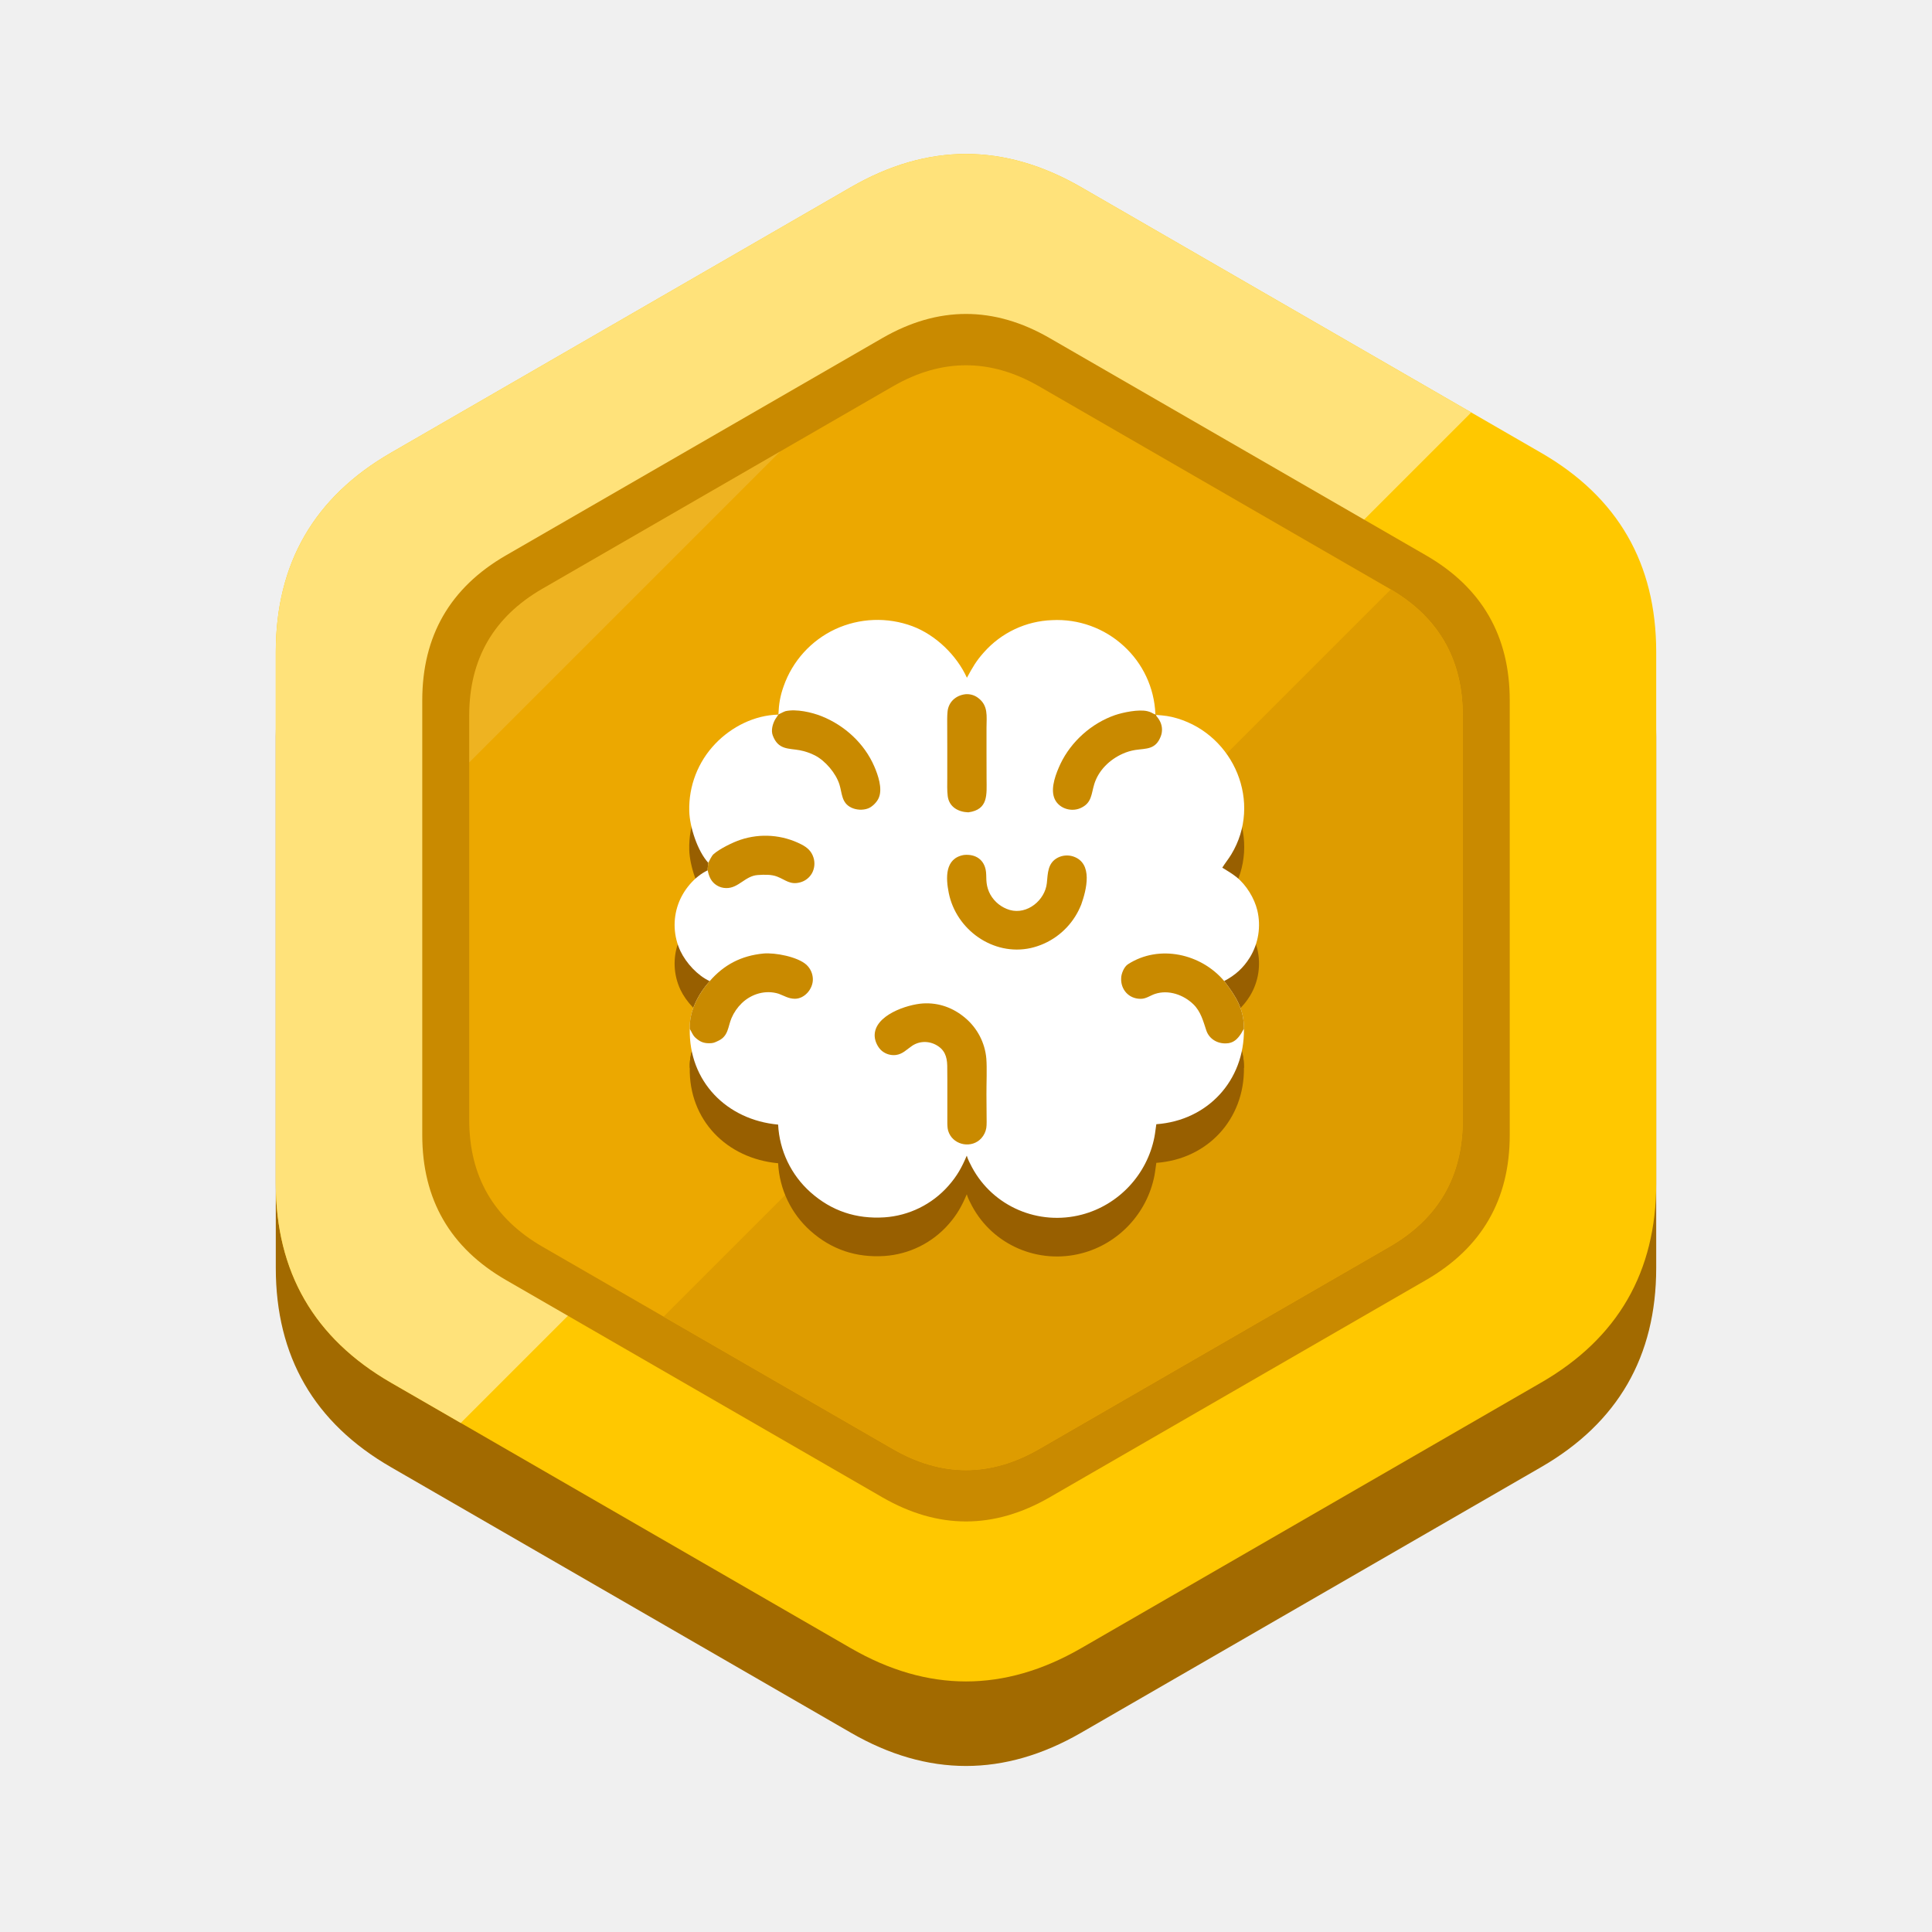
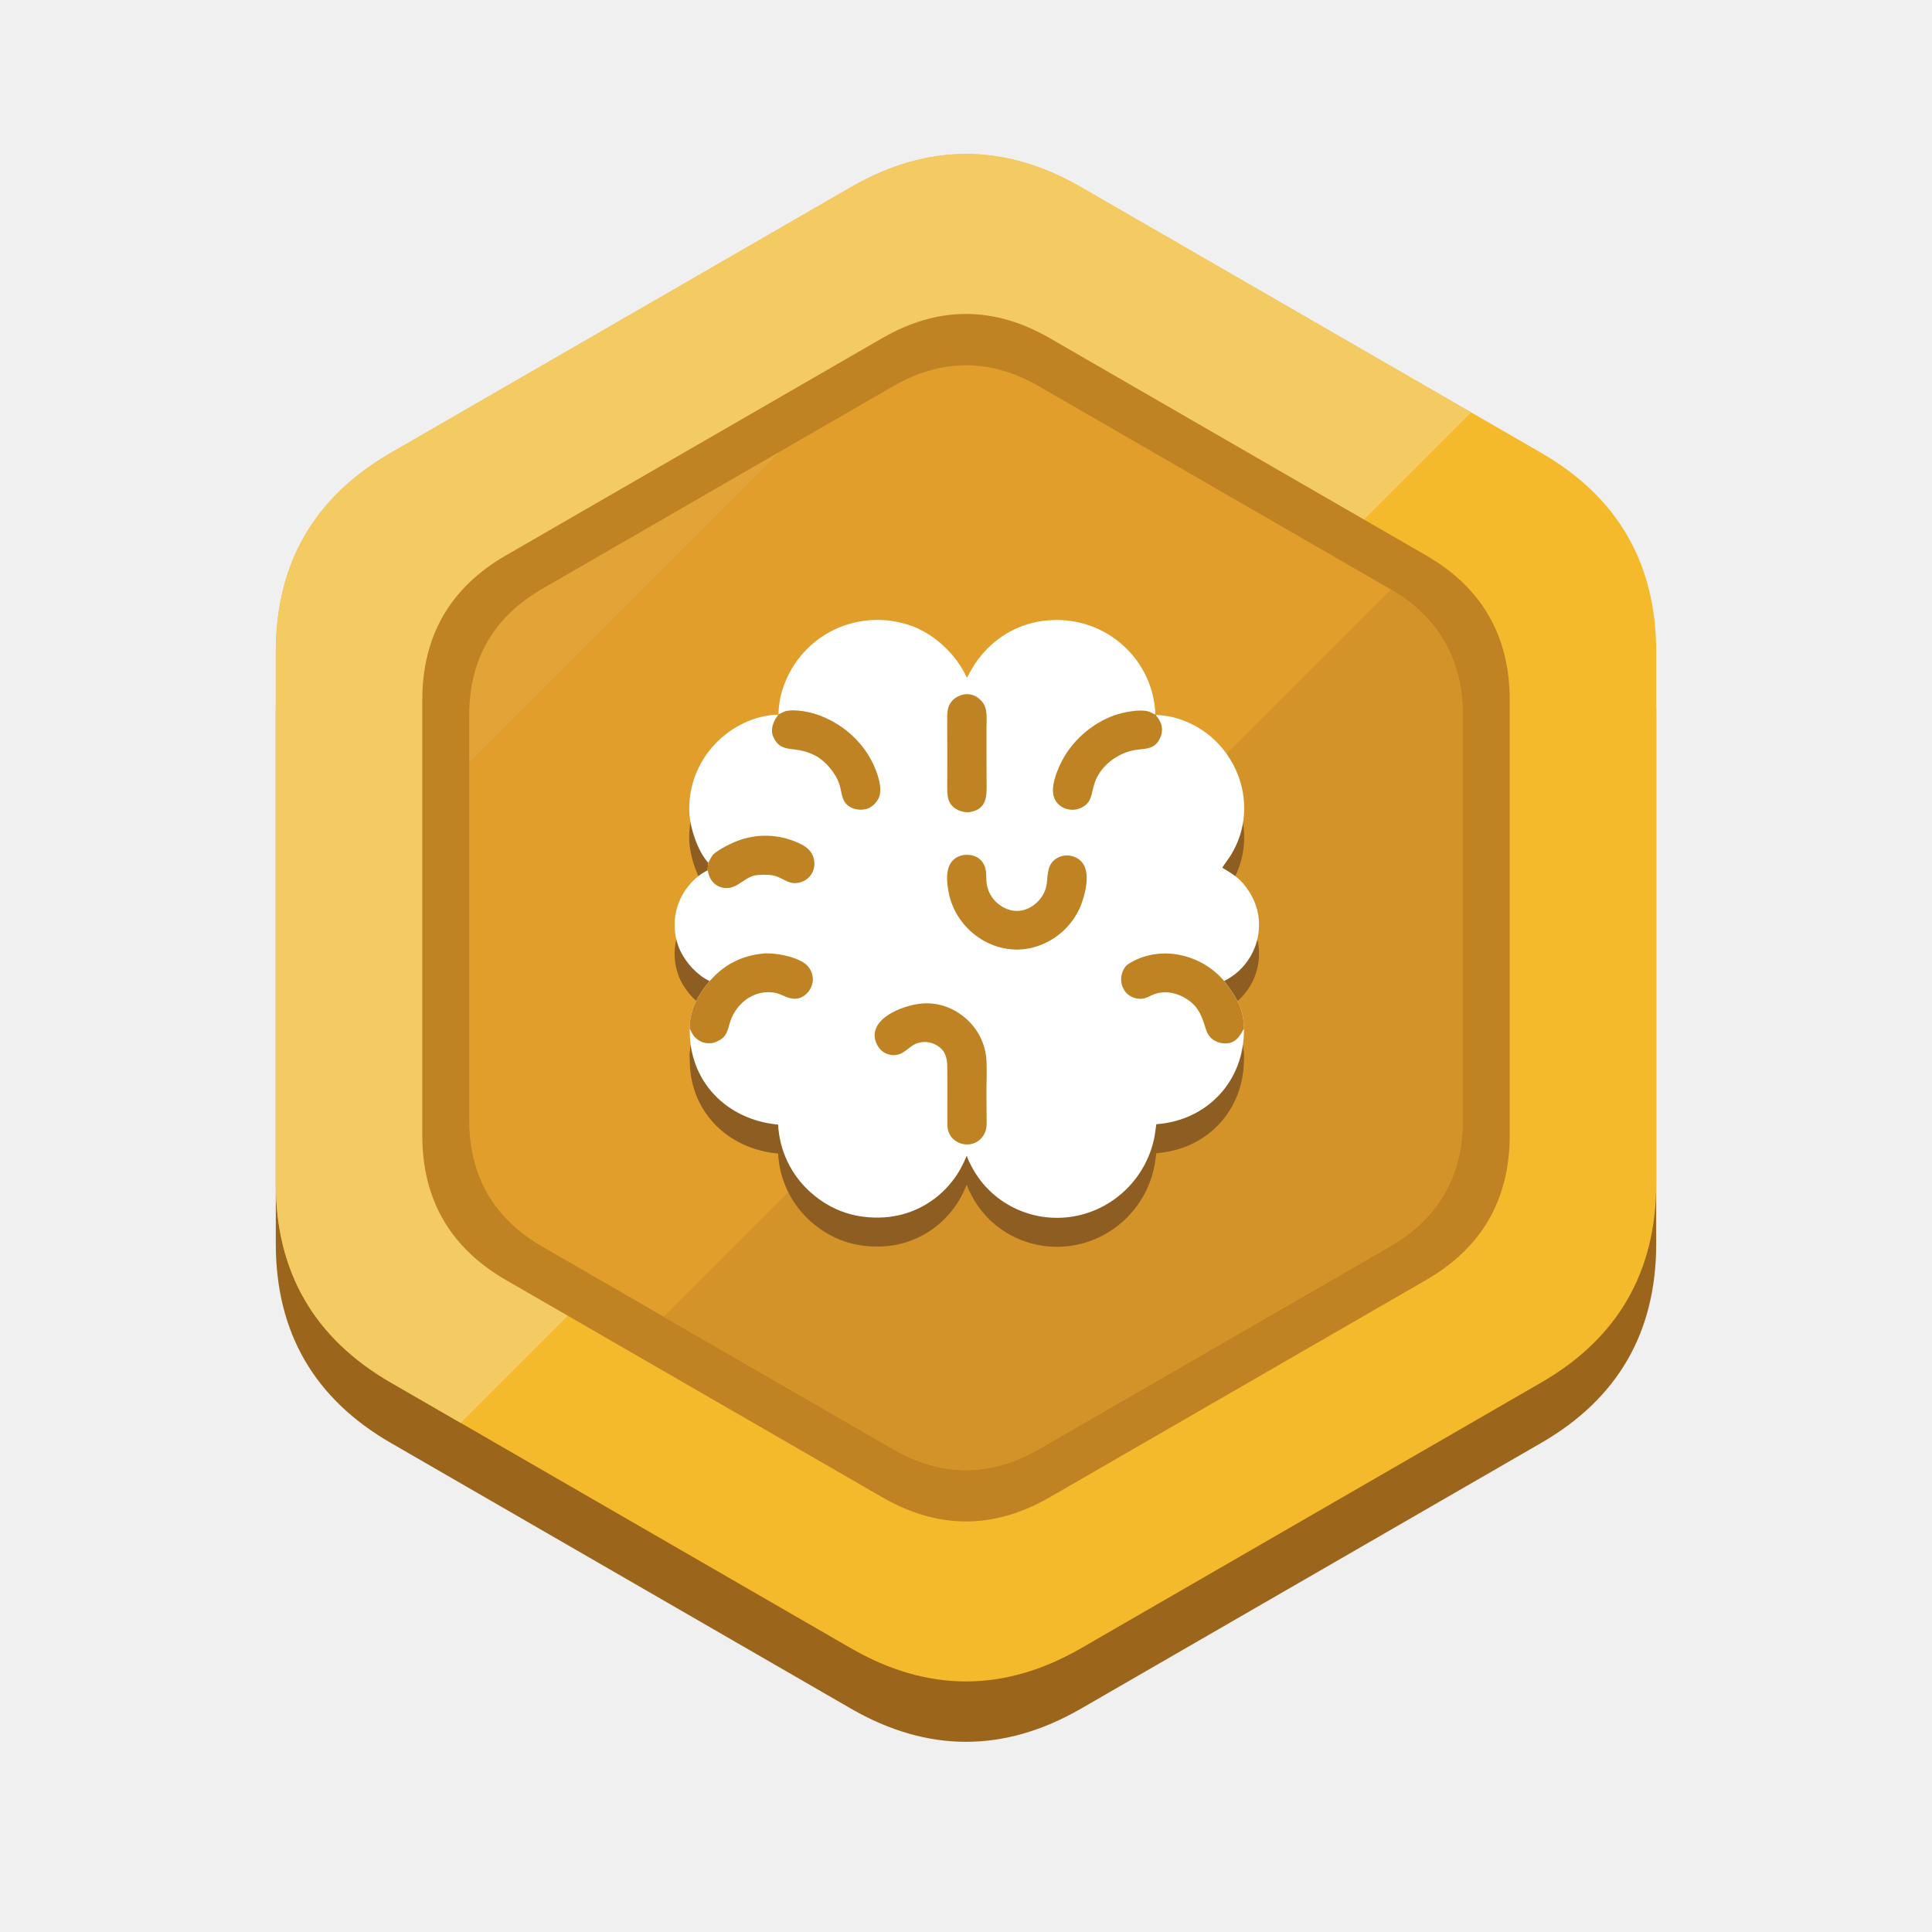
<svg xmlns="http://www.w3.org/2000/svg" viewBox="0 0 160 160" width="160" height="160">
  <defs>
    <clipPath id="A-memoire-or-o">
      <path d="M70.47 15.50Q80.00 10.00 89.53 15.50L127.63 37.50Q137.16 43.00 137.16 54.00L137.16 98.00Q137.16 109.00 127.63 114.50L89.53 136.50Q80.00 142.00 70.47 136.50L32.37 114.50Q22.84 109.00 22.84 98.00L22.84 54.00Q22.84 43.00 32.37 37.50Z" />
    </clipPath>
    <clipPath id="A-memoire-or-f">
      <path d="M73.94 32.00Q80.00 28.50 86.06 32.00L115.07 48.75Q121.14 52.25 121.14 59.25L121.14 92.75Q121.14 99.75 115.07 103.25L86.06 120.00Q80.00 123.50 73.94 120.00L44.93 103.25Q38.86 99.75 38.86 92.75L38.86 59.25Q38.86 52.25 44.93 48.75Z" />
    </clipPath>
  </defs>
-   <g fill="#A26A00" transform="translate(0 7)">
+   <g fill="#9C651C" transform="translate(0 5)">
    <path d="M70.47 15.50Q80.00 10.00 89.53 15.50L127.63 37.50Q137.16 43.00 137.16 54.00L137.16 98.00Q137.16 109.00 127.63 114.50L89.53 136.50Q80.00 142.00 70.47 136.50L32.37 114.50Q22.84 109.00 22.84 98.00L22.84 54.00Q22.84 43.00 32.37 37.50Z" />
  </g>
-   <g fill="#FFC800">
+   <g fill="#F4BA2C">
    <path d="M70.47 15.50Q80.00 10.00 89.53 15.50L127.63 37.50Q137.16 43.00 137.16 54.00L137.16 98.00Q137.16 109.00 127.63 114.50L89.53 136.50Q80.00 142.00 70.47 136.50L32.37 114.50Q22.84 109.00 22.84 98.00L22.84 54.00Q22.84 43.00 32.37 37.50Z" />
  </g>
-   <g fill="#FFE27A" clip-path="url(#A-memoire-or-o)">
+   <g fill="#F4CA63" clip-path="url(#A-memoire-or-o)">
    <polygon points="480,-324 -320,476 -320,-324" />
  </g>
-   <g fill="#C98A00">
+   <g fill="#C08324">
    <path d="M73.07 28.00Q80.00 24.00 86.93 28.00L118.11 46.00Q125.03 50.00 125.03 58.00L125.03 94.00Q125.03 102.00 118.11 106.00L86.93 124.00Q80.00 128.00 73.07 124.00L41.89 106.00Q34.97 102.00 34.97 94.00L34.97 58.00Q34.97 50.00 41.89 46.00Z" />
  </g>
-   <g fill="#ECA800">
+   <g fill="#E19E2A">
    <path d="M73.94 32.00Q80.00 28.50 86.06 32.00L115.07 48.75Q121.14 52.25 121.14 59.25L121.14 92.75Q121.14 99.75 115.07 103.25L86.06 120.00Q80.00 123.50 73.94 120.00L44.93 103.25Q38.86 99.75 38.86 92.75L38.86 59.25Q38.86 52.25 44.93 48.75Z" />
  </g>
-   <g fill="#DE9C00" clip-path="url(#A-memoire-or-f)">
+   <g fill="#D49328" clip-path="url(#A-memoire-or-f)">
    <polygon points="480,-316 -320,484 480,476" />
  </g>
-   <g fill="#FFFFFF" fill-opacity="0.13" clip-path="url(#A-memoire-or-f)">
+   <g fill="#FFFFFF" fill-opacity="0.06" clip-path="url(#A-memoire-or-f)">
    <polygon points="20,70 74,16 86,16 20,82" />
  </g>
-   <g fill="#985F00" transform="translate(47 46.2) scale(0.0645)">
+   <g fill="#8E5D21" transform="translate(47 45.4) scale(0.0645)">
    <path d="M270.782 250.643C271.329 237.248 272.958 227.054 277.541 214.276C288.915 181.977 312.811 155.615 343.841 141.133C375.02 126.747 410.65 125.391 442.833 137.367C472.658 148.535 499.703 174.684 512.797 203.567C519.916 190.476 524.641 181.958 534.85 170.649C557.108 145.619 588.631 130.777 622.104 129.568C655.989 127.812 689.155 139.767 714.128 162.737C738.713 185.137 753.339 216.424 754.759 249.653C755.322 251.151 754.838 250.775 755.913 251.264C766.261 252.063 772.894 252.714 782.93 255.731C856.064 277.72 892.415 364.128 852.208 430.425C848.666 436.265 844.208 441.69 840.691 447.378C846.928 451.21 853.513 455.097 859.189 459.688C871.599 469.728 881.869 486.6 885.632 502.046C890.61 522.711 887.182 544.507 876.102 562.647C867.689 576.282 857.161 585.605 843.121 592.967C858.095 612.551 868.696 628.754 868.482 654.473C869.4 720.682 821.881 772.073 755.989 776.79C755.116 782.206 754.629 787.706 753.585 793.087C744.24 841.261 707.814 880.449 660.298 892.879C604.818 907.393 546.446 882.709 519.302 832.058C517.048 827.851 513.866 821.694 512.622 817.137C506.141 832.411 500.24 843.163 489.11 855.82C468.111 879.664 438.538 894.241 406.838 896.376C370.68 898.657 339.089 888.252 311.974 864.149C287.045 841.928 272.071 810.635 270.406 777.282C204.35 771.241 155.597 721.763 156.945 654.465C156.131 631.529 167.735 609.87 182.535 593.084C166.887 585.763 152.465 570.062 145.01 554.591C136.106 535.649 135.066 513.952 142.119 494.246C148.426 476.456 162.762 458.939 179.958 450.803C179.915 446.981 180.397 444.851 180.726 441.136C166.99 426.197 156.79 395.059 156.304 374.758C155.445 342.633 167.472 311.5 189.705 288.296C210.516 266.468 240.195 251.53 270.567 250.901L270.782 250.643Z" />
    <path d="M182.535 593.084C200.908 571.963 223.041 560.419 251.406 557.64C266.267 556.184 295.573 561.795 306.805 572.111C311.863 576.842 314.816 583.401 315.003 590.324C315.339 602.927 304.368 615.937 291.624 615.701C283.708 615.554 278.374 612.02 271.245 609.317C254.338 603.977 236.305 609.332 223.801 621.308C218.153 626.782 213.647 633.322 210.544 640.549C205.842 651.725 206.64 663.526 193.731 669.611C188.909 671.884 187.405 672.875 181.554 672.831C174.142 672.776 169.592 670.538 164.22 665.708C160.233 662.123 158.854 656.837 156.945 654.465C156.131 631.529 167.735 609.87 182.535 593.084Z" />
    <path d="M868.482 654.473C867.286 655.697 866.139 658.44 865.113 660.012C860.215 667.512 854.996 672.907 845.344 673.011C834.315 673.385 823.822 667.267 820.193 656.417C816.185 644.435 813.149 632.173 803.624 622.869C791.07 610.605 771.753 603.833 754.552 609.405C748.17 611.472 742.508 616.098 735.416 615.773C720.654 615.656 710.12 603.852 710.856 589.256C710.933 583.548 714.536 574.659 719.56 571.411C759.731 545.448 813.596 557.891 843.121 592.967C858.095 612.551 868.696 628.754 868.482 654.473Z" />
    <path d="M755.913 251.264C755.868 251.575 755.823 251.887 755.779 252.199C757.972 254.815 759.754 257.36 761.149 260.385C763.826 266.223 764.013 272.899 761.668 278.877C755.042 296.016 743.122 294.155 729.022 296.268C723.426 297.158 717.972 298.785 712.804 301.108C696.023 308.681 681.938 322.213 676.374 339.942C672.327 352.836 673.433 364.408 658.557 370.949C645.717 376.594 629.098 370.624 624.615 356.961C620.279 343.749 627.325 326.12 632.859 314.19C646.526 285.444 672.809 261.981 702.882 251.536C713.299 247.977 733.168 243.876 744.287 246.417C748.871 247.464 750.378 248.784 754.234 250.669L754.759 249.653C755.322 251.151 754.838 250.775 755.913 251.264Z" />
    <path d="M270.782 250.643C272.968 249.687 278.285 246.776 280.04 246.393C293.818 243.389 313.593 247.864 326.234 252.918C355.976 264.81 381.175 287.967 393.92 317.486C398.657 328.458 404.587 345.529 399.801 357.324C397.717 362.81 391.5 369.239 385.83 371.355C379.112 373.862 370.757 373.38 364.302 370.259C351.669 364.151 352.631 351.819 349.138 340.631C344.634 326.207 331.095 310.204 317.655 303.26C311.465 300.121 304.86 297.877 298.039 296.596C283.773 293.985 270.501 296.325 263.497 277.582C261.034 270.99 263.404 262.605 266.765 256.764C267.764 255.028 269.939 252.286 270.567 250.901L270.782 250.643Z" />
    <path d="M180.726 441.136C182.032 438.541 185.239 432.073 187.32 430.204C195.206 423.125 212.421 414.746 222.067 411.578C247.855 402.964 276.025 405.103 300.216 417.513C307.629 421.301 313.132 426.015 315.766 434.312C317.875 440.908 317.255 448.073 314.045 454.209C310.766 460.227 305.135 464.612 298.498 466.317C285.688 469.676 280.067 463.087 269.075 458.833C261.444 455.88 252.29 456.33 244.3 456.845C227.949 457.899 219.616 474.024 203.475 473.587C199.287 473.512 195.197 472.309 191.636 470.105C184.495 465.666 181.755 459.112 180.07 451.336L179.958 450.803C179.915 446.981 180.397 444.851 180.726 441.136Z" />
    <path d="M508.794 431.103C523.886 429.516 535.659 437.134 537.343 453.052C537.834 457.695 537.502 462.453 538.1 467.08C538.714 472.226 540.31 477.206 542.802 481.75C548.224 491.46 557.255 498.641 567.937 501.735C590.275 508.024 613.048 489.198 615.422 467.273C616.768 454.839 616.229 441.37 629.586 434.495C635.661 431.437 642.694 430.886 649.171 432.96C675.145 441.519 666.333 475.819 659.544 494.848C657.315 500.271 654.995 505.022 651.859 510.005C638.994 530.582 618.459 545.185 594.799 550.582C546.549 561.233 498.884 527.116 489.458 479.668C485.708 460.792 484.234 435.467 508.794 431.103Z" />
    <path d="M456.472 621.709C476.677 620.496 495.18 627.266 510.526 640.237C526.161 653.353 535.947 672.141 537.734 692.47C538.714 704.981 537.818 725.03 537.884 738.257L538.072 765.733C538.099 769.943 538.362 777.704 537.696 781.621C536.868 786.502 534.672 791.047 531.362 794.729C519.545 807.941 497.075 804.274 489.883 788.294C487.866 783.811 487.798 780.37 487.655 775.625L487.676 720.813C487.646 715.856 487.509 710.691 487.565 705.726C487.697 694.26 486.448 683.973 476.291 676.877C466.217 669.839 452.976 669.137 442.546 676.052C435.573 680.675 430.456 686.776 421.589 687.91C415.135 688.675 408.649 686.771 403.632 682.639C398.429 678.332 394.642 670.375 394.374 663.734C393.285 636.812 436.443 622.909 456.472 621.709Z" />
    <path d="M510.957 224.688C516.739 224.196 522.499 225.861 527.126 229.363C540.455 239.26 538.014 252.859 537.966 267.535L537.967 300.117L538.039 333.26C538.1 353.196 540.664 372.864 514.62 376.349C501.692 375.917 489.874 369.447 488.151 355.41C487.238 347.971 487.574 340.353 487.575 332.855L487.594 296.044L487.51 265.714C487.489 259.385 487.324 253.378 487.928 247.059C489.126 234.527 498.669 226.101 510.957 224.688Z" />
  </g>
  <g transform="translate(47 43) scale(0.0645)">
    <g fill="#FFFFFF">
      <path d="M270.782 250.643C271.329 237.248 272.958 227.054 277.541 214.276C288.915 181.977 312.811 155.615 343.841 141.133C375.02 126.747 410.65 125.391 442.833 137.367C472.658 148.535 499.703 174.684 512.797 203.567C519.916 190.476 524.641 181.958 534.85 170.649C557.108 145.619 588.631 130.777 622.104 129.568C655.989 127.812 689.155 139.767 714.128 162.737C738.713 185.137 753.339 216.424 754.759 249.653C755.322 251.151 754.838 250.775 755.913 251.264C766.261 252.063 772.894 252.714 782.93 255.731C856.064 277.72 892.415 364.128 852.208 430.425C848.666 436.265 844.208 441.69 840.691 447.378C846.928 451.21 853.513 455.097 859.189 459.688C871.599 469.728 881.869 486.6 885.632 502.046C890.61 522.711 887.182 544.507 876.102 562.647C867.689 576.282 857.161 585.605 843.121 592.967C858.095 612.551 868.696 628.754 868.482 654.473C869.4 720.682 821.881 772.073 755.989 776.79C755.116 782.206 754.629 787.706 753.585 793.087C744.24 841.261 707.814 880.449 660.298 892.879C604.818 907.393 546.446 882.709 519.302 832.058C517.048 827.851 513.866 821.694 512.622 817.137C506.141 832.411 500.24 843.163 489.11 855.82C468.111 879.664 438.538 894.241 406.838 896.376C370.68 898.657 339.089 888.252 311.974 864.149C287.045 841.928 272.071 810.635 270.406 777.282C204.35 771.241 155.597 721.763 156.945 654.465C156.131 631.529 167.735 609.87 182.535 593.084C166.887 585.763 152.465 570.062 145.01 554.591C136.106 535.649 135.066 513.952 142.119 494.246C148.426 476.456 162.762 458.939 179.958 450.803C179.915 446.981 180.397 444.851 180.726 441.136C166.99 426.197 156.79 395.059 156.304 374.758C155.445 342.633 167.472 311.5 189.705 288.296C210.516 266.468 240.195 251.53 270.567 250.901L270.782 250.643Z" />
    </g>
-     <path fill="#C98A00" d="M182.535 593.084C200.908 571.963 223.041 560.419 251.406 557.64C266.267 556.184 295.573 561.795 306.805 572.111C311.863 576.842 314.816 583.401 315.003 590.324C315.339 602.927 304.368 615.937 291.624 615.701C283.708 615.554 278.374 612.02 271.245 609.317C254.338 603.977 236.305 609.332 223.801 621.308C218.153 626.782 213.647 633.322 210.544 640.549C205.842 651.725 206.64 663.526 193.731 669.611C188.909 671.884 187.405 672.875 181.554 672.831C174.142 672.776 169.592 670.538 164.22 665.708C160.233 662.123 158.854 656.837 156.945 654.465C156.131 631.529 167.735 609.87 182.535 593.084Z" />
-     <path fill="#C98A00" d="M868.482 654.473C867.286 655.697 866.139 658.44 865.113 660.012C860.215 667.512 854.996 672.907 845.344 673.011C834.315 673.385 823.822 667.267 820.193 656.417C816.185 644.435 813.149 632.173 803.624 622.869C791.07 610.605 771.753 603.833 754.552 609.405C748.17 611.472 742.508 616.098 735.416 615.773C720.654 615.656 710.12 603.852 710.856 589.256C710.933 583.548 714.536 574.659 719.56 571.411C759.731 545.448 813.596 557.891 843.121 592.967C858.095 612.551 868.696 628.754 868.482 654.473Z" />
-     <path fill="#C98A00" d="M755.913 251.264C755.868 251.575 755.823 251.887 755.779 252.199C757.972 254.815 759.754 257.36 761.149 260.385C763.826 266.223 764.013 272.899 761.668 278.877C755.042 296.016 743.122 294.155 729.022 296.268C723.426 297.158 717.972 298.785 712.804 301.108C696.023 308.681 681.938 322.213 676.374 339.942C672.327 352.836 673.433 364.408 658.557 370.949C645.717 376.594 629.098 370.624 624.615 356.961C620.279 343.749 627.325 326.12 632.859 314.19C646.526 285.444 672.809 261.981 702.882 251.536C713.299 247.977 733.168 243.876 744.287 246.417C748.871 247.464 750.378 248.784 754.234 250.669L754.759 249.653C755.322 251.151 754.838 250.775 755.913 251.264Z" />
-     <path fill="#C98A00" d="M270.782 250.643C272.968 249.687 278.285 246.776 280.04 246.393C293.818 243.389 313.593 247.864 326.234 252.918C355.976 264.81 381.175 287.967 393.92 317.486C398.657 328.458 404.587 345.529 399.801 357.324C397.717 362.81 391.5 369.239 385.83 371.355C379.112 373.862 370.757 373.38 364.302 370.259C351.669 364.151 352.631 351.819 349.138 340.631C344.634 326.207 331.095 310.204 317.655 303.26C311.465 300.121 304.86 297.877 298.039 296.596C283.773 293.985 270.501 296.325 263.497 277.582C261.034 270.99 263.404 262.605 266.765 256.764C267.764 255.028 269.939 252.286 270.567 250.901L270.782 250.643Z" />
-     <path fill="#C98A00" d="M180.726 441.136C182.032 438.541 185.239 432.073 187.32 430.204C195.206 423.125 212.421 414.746 222.067 411.578C247.855 402.964 276.025 405.103 300.216 417.513C307.629 421.301 313.132 426.015 315.766 434.312C317.875 440.908 317.255 448.073 314.045 454.209C310.766 460.227 305.135 464.612 298.498 466.317C285.688 469.676 280.067 463.087 269.075 458.833C261.444 455.88 252.29 456.33 244.3 456.845C227.949 457.899 219.616 474.024 203.475 473.587C199.287 473.512 195.197 472.309 191.636 470.105C184.495 465.666 181.755 459.112 180.07 451.336L179.958 450.803C179.915 446.981 180.397 444.851 180.726 441.136Z" />
-     <path fill="#C98A00" d="M508.794 431.103C523.886 429.516 535.659 437.134 537.343 453.052C537.834 457.695 537.502 462.453 538.1 467.08C538.714 472.226 540.31 477.206 542.802 481.75C548.224 491.46 557.255 498.641 567.937 501.735C590.275 508.024 613.048 489.198 615.422 467.273C616.768 454.839 616.229 441.37 629.586 434.495C635.661 431.437 642.694 430.886 649.171 432.96C675.145 441.519 666.333 475.819 659.544 494.848C657.315 500.271 654.995 505.022 651.859 510.005C638.994 530.582 618.459 545.185 594.799 550.582C546.549 561.233 498.884 527.116 489.458 479.668C485.708 460.792 484.234 435.467 508.794 431.103Z" />
-     <path fill="#C98A00" d="M456.472 621.709C476.677 620.496 495.18 627.266 510.526 640.237C526.161 653.353 535.947 672.141 537.734 692.47C538.714 704.981 537.818 725.03 537.884 738.257L538.072 765.733C538.099 769.943 538.362 777.704 537.696 781.621C536.868 786.502 534.672 791.047 531.362 794.729C519.545 807.941 497.075 804.274 489.883 788.294C487.866 783.811 487.798 780.37 487.655 775.625L487.676 720.813C487.646 715.856 487.509 710.691 487.565 705.726C487.697 694.26 486.448 683.973 476.291 676.877C466.217 669.839 452.976 669.137 442.546 676.052C435.573 680.675 430.456 686.776 421.589 687.91C415.135 688.675 408.649 686.771 403.632 682.639C398.429 678.332 394.642 670.375 394.374 663.734C393.285 636.812 436.443 622.909 456.472 621.709Z" />
-     <path fill="#C98A00" d="M510.957 224.688C516.739 224.196 522.499 225.861 527.126 229.363C540.455 239.26 538.014 252.859 537.966 267.535L537.967 300.117L538.039 333.26C538.1 353.196 540.664 372.864 514.62 376.349C501.692 375.917 489.874 369.447 488.151 355.41C487.238 347.971 487.574 340.353 487.575 332.855L487.594 296.044L487.51 265.714C487.489 259.385 487.324 253.378 487.928 247.059C489.126 234.527 498.669 226.101 510.957 224.688Z" />
+     <path fill="#C08324" d="M182.535 593.084C200.908 571.963 223.041 560.419 251.406 557.64C266.267 556.184 295.573 561.795 306.805 572.111C311.863 576.842 314.816 583.401 315.003 590.324C315.339 602.927 304.368 615.937 291.624 615.701C283.708 615.554 278.374 612.02 271.245 609.317C254.338 603.977 236.305 609.332 223.801 621.308C218.153 626.782 213.647 633.322 210.544 640.549C205.842 651.725 206.64 663.526 193.731 669.611C188.909 671.884 187.405 672.875 181.554 672.831C174.142 672.776 169.592 670.538 164.22 665.708C160.233 662.123 158.854 656.837 156.945 654.465C156.131 631.529 167.735 609.87 182.535 593.084Z" />
+     <path fill="#C08324" d="M868.482 654.473C867.286 655.697 866.139 658.44 865.113 660.012C860.215 667.512 854.996 672.907 845.344 673.011C834.315 673.385 823.822 667.267 820.193 656.417C816.185 644.435 813.149 632.173 803.624 622.869C791.07 610.605 771.753 603.833 754.552 609.405C748.17 611.472 742.508 616.098 735.416 615.773C720.654 615.656 710.12 603.852 710.856 589.256C710.933 583.548 714.536 574.659 719.56 571.411C759.731 545.448 813.596 557.891 843.121 592.967C858.095 612.551 868.696 628.754 868.482 654.473Z" />
+     <path fill="#C08324" d="M755.913 251.264C755.868 251.575 755.823 251.887 755.779 252.199C757.972 254.815 759.754 257.36 761.149 260.385C763.826 266.223 764.013 272.899 761.668 278.877C755.042 296.016 743.122 294.155 729.022 296.268C723.426 297.158 717.972 298.785 712.804 301.108C696.023 308.681 681.938 322.213 676.374 339.942C672.327 352.836 673.433 364.408 658.557 370.949C645.717 376.594 629.098 370.624 624.615 356.961C620.279 343.749 627.325 326.12 632.859 314.19C646.526 285.444 672.809 261.981 702.882 251.536C713.299 247.977 733.168 243.876 744.287 246.417C748.871 247.464 750.378 248.784 754.234 250.669L754.759 249.653C755.322 251.151 754.838 250.775 755.913 251.264Z" />
+     <path fill="#C08324" d="M270.782 250.643C272.968 249.687 278.285 246.776 280.04 246.393C293.818 243.389 313.593 247.864 326.234 252.918C355.976 264.81 381.175 287.967 393.92 317.486C398.657 328.458 404.587 345.529 399.801 357.324C397.717 362.81 391.5 369.239 385.83 371.355C379.112 373.862 370.757 373.38 364.302 370.259C351.669 364.151 352.631 351.819 349.138 340.631C344.634 326.207 331.095 310.204 317.655 303.26C311.465 300.121 304.86 297.877 298.039 296.596C283.773 293.985 270.501 296.325 263.497 277.582C261.034 270.99 263.404 262.605 266.765 256.764C267.764 255.028 269.939 252.286 270.567 250.901L270.782 250.643Z" />
+     <path fill="#C08324" d="M180.726 441.136C182.032 438.541 185.239 432.073 187.32 430.204C195.206 423.125 212.421 414.746 222.067 411.578C247.855 402.964 276.025 405.103 300.216 417.513C307.629 421.301 313.132 426.015 315.766 434.312C317.875 440.908 317.255 448.073 314.045 454.209C310.766 460.227 305.135 464.612 298.498 466.317C285.688 469.676 280.067 463.087 269.075 458.833C261.444 455.88 252.29 456.33 244.3 456.845C227.949 457.899 219.616 474.024 203.475 473.587C199.287 473.512 195.197 472.309 191.636 470.105C184.495 465.666 181.755 459.112 180.07 451.336L179.958 450.803C179.915 446.981 180.397 444.851 180.726 441.136Z" />
+     <path fill="#C08324" d="M508.794 431.103C523.886 429.516 535.659 437.134 537.343 453.052C537.834 457.695 537.502 462.453 538.1 467.08C538.714 472.226 540.31 477.206 542.802 481.75C548.224 491.46 557.255 498.641 567.937 501.735C590.275 508.024 613.048 489.198 615.422 467.273C616.768 454.839 616.229 441.37 629.586 434.495C635.661 431.437 642.694 430.886 649.171 432.96C675.145 441.519 666.333 475.819 659.544 494.848C657.315 500.271 654.995 505.022 651.859 510.005C638.994 530.582 618.459 545.185 594.799 550.582C546.549 561.233 498.884 527.116 489.458 479.668C485.708 460.792 484.234 435.467 508.794 431.103Z" />
+     <path fill="#C08324" d="M456.472 621.709C476.677 620.496 495.18 627.266 510.526 640.237C526.161 653.353 535.947 672.141 537.734 692.47C538.714 704.981 537.818 725.03 537.884 738.257L538.072 765.733C538.099 769.943 538.362 777.704 537.696 781.621C536.868 786.502 534.672 791.047 531.362 794.729C519.545 807.941 497.075 804.274 489.883 788.294C487.866 783.811 487.798 780.37 487.655 775.625L487.676 720.813C487.646 715.856 487.509 710.691 487.565 705.726C487.697 694.26 486.448 683.973 476.291 676.877C466.217 669.839 452.976 669.137 442.546 676.052C435.573 680.675 430.456 686.776 421.589 687.91C415.135 688.675 408.649 686.771 403.632 682.639C398.429 678.332 394.642 670.375 394.374 663.734C393.285 636.812 436.443 622.909 456.472 621.709Z" />
+     <path fill="#C08324" d="M510.957 224.688C516.739 224.196 522.499 225.861 527.126 229.363C540.455 239.26 538.014 252.859 537.966 267.535L537.967 300.117L538.039 333.26C538.1 353.196 540.664 372.864 514.62 376.349C501.692 375.917 489.874 369.447 488.151 355.41C487.238 347.971 487.574 340.353 487.575 332.855L487.594 296.044L487.51 265.714C487.489 259.385 487.324 253.378 487.928 247.059C489.126 234.527 498.669 226.101 510.957 224.688Z" />
  </g>
</svg>
